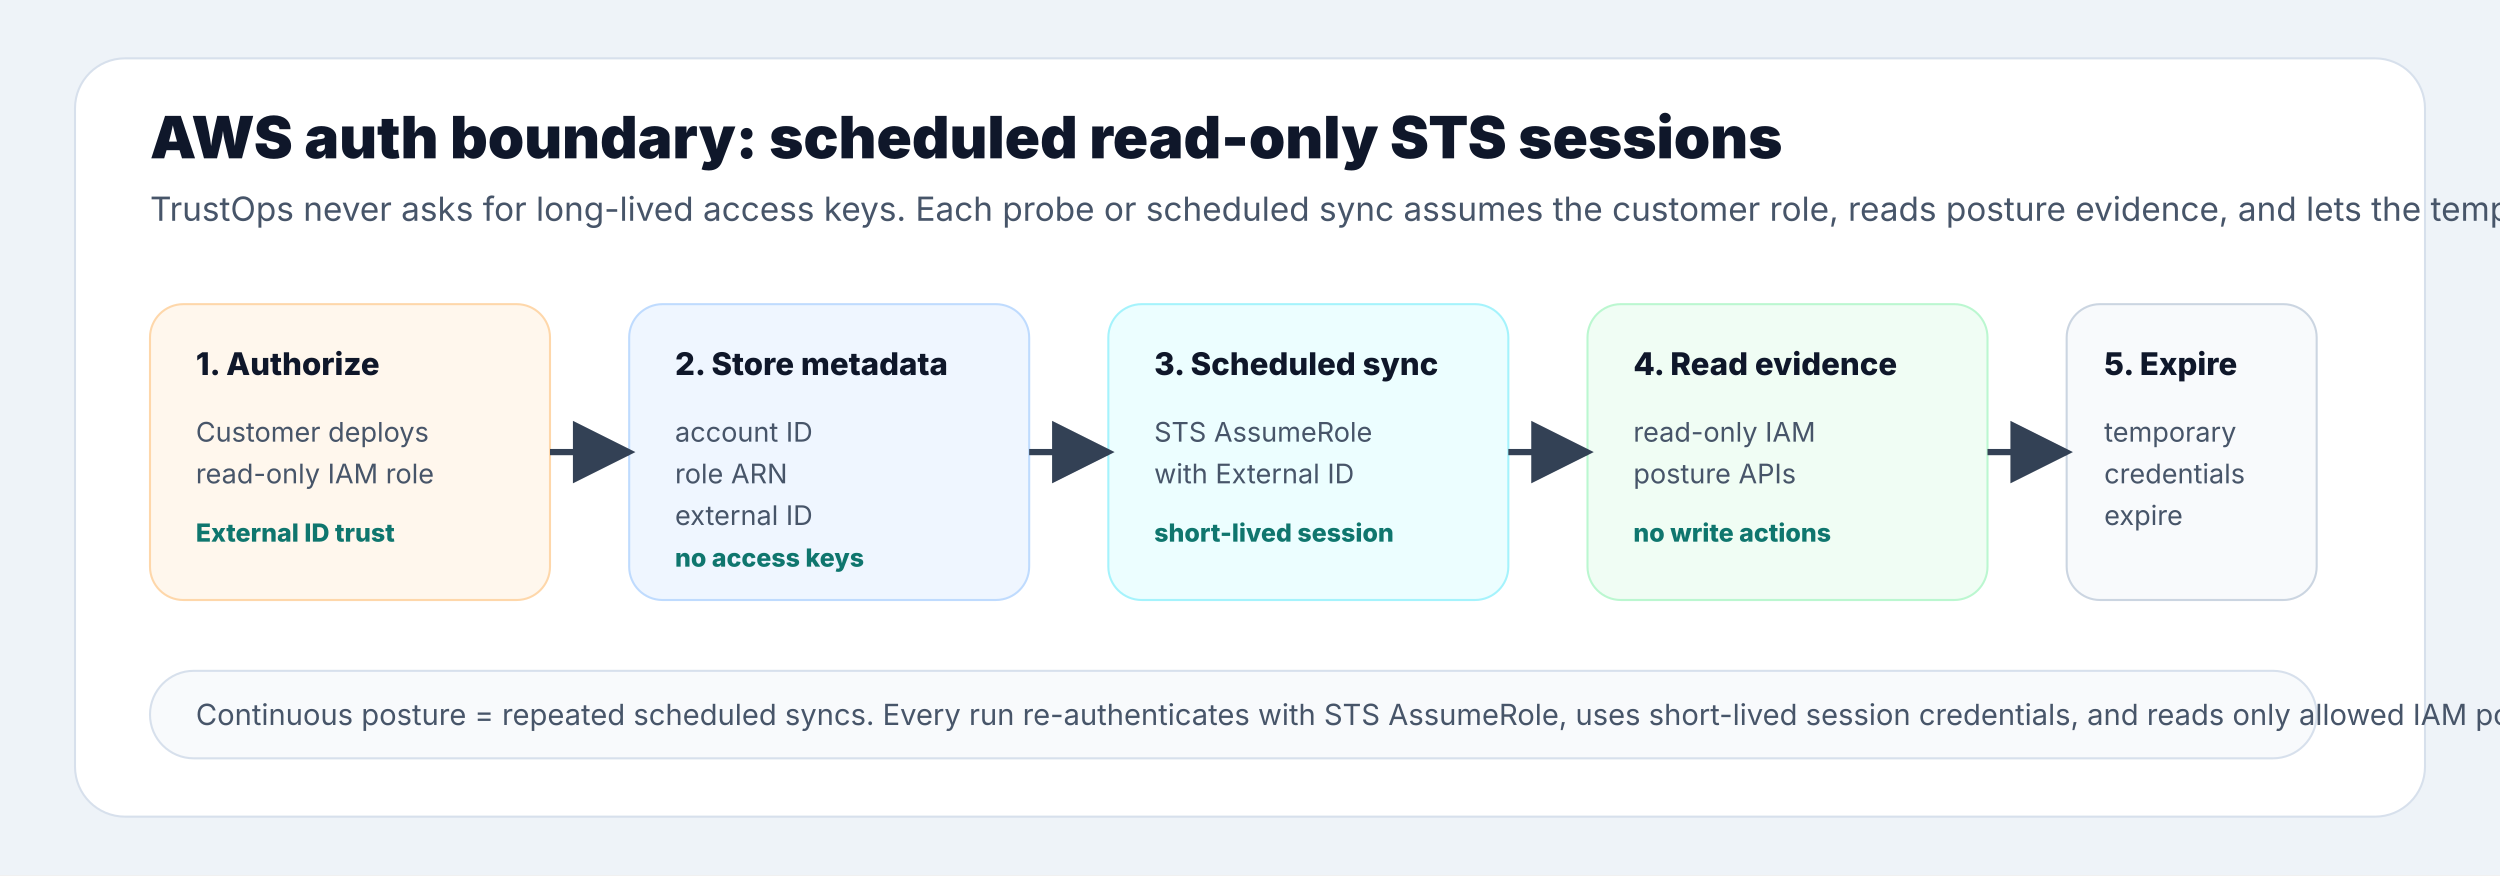
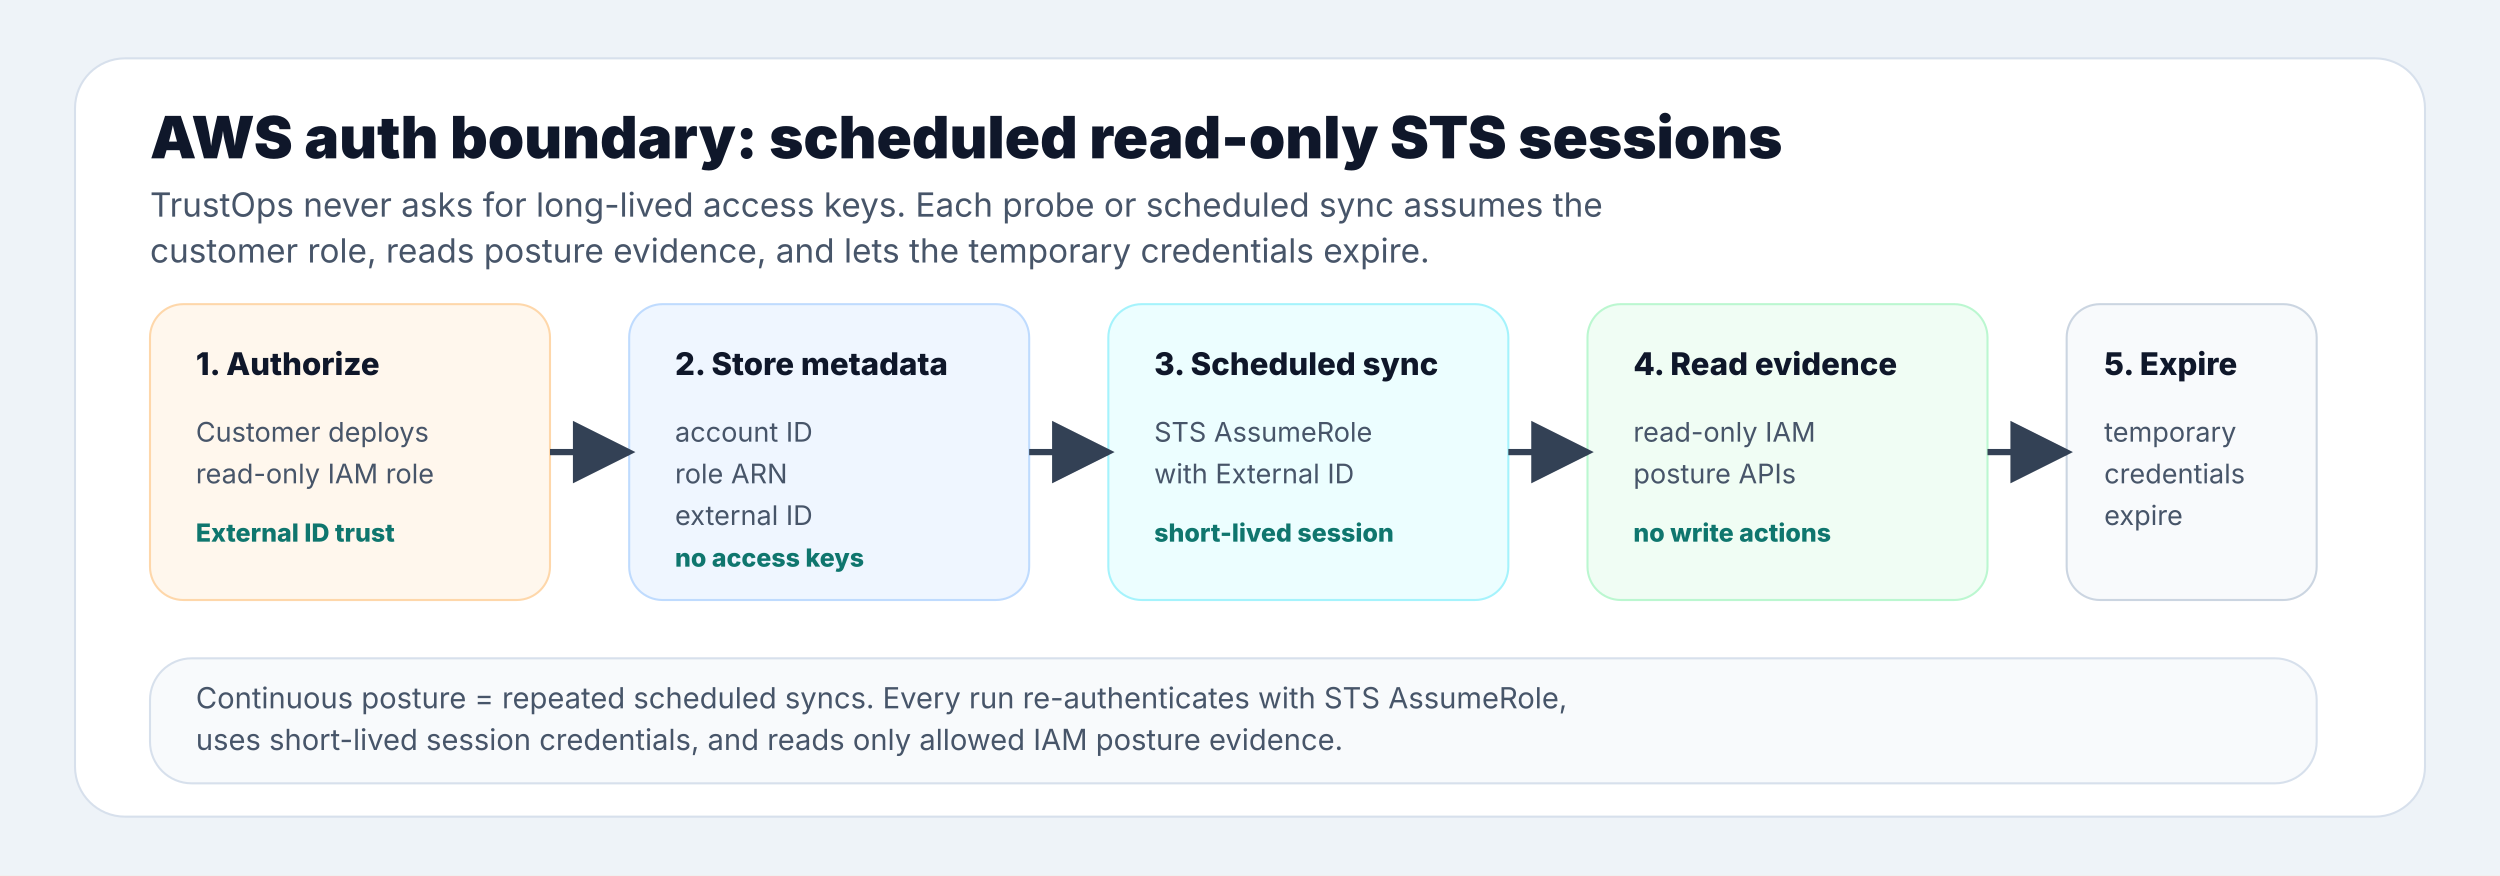
<svg xmlns="http://www.w3.org/2000/svg" width="1200" height="420" viewBox="0 0 1200 420" role="img" aria-labelledby="title desc">
  <defs>
    <marker id="arrow" markerWidth="12" markerHeight="12" refX="10" refY="6" orient="auto">
      <path d="M1,1 L11,6 L1,11 z" fill="#334155" />
    </marker>
    <style>
      .title { font-family: Inter, Arial, sans-serif; font-weight: 850; fill: #0f172a; }
      .label { font-family: Inter, Arial, sans-serif; font-weight: 800; fill: #0f172a; }
      .body { font-family: Inter, Arial, sans-serif; fill: #475569; }
      .pill { font-family: Inter, Arial, sans-serif; font-weight: 800; fill: #0f766e; }
    </style>
  </defs>
  <rect width="1200" height="420" rx="0" fill="#eef3f8" />
  <rect x="36" y="28" width="1128" height="364" rx="24" fill="#ffffff" stroke="#d7e0ec" />
  <text x="72" y="76" class="title" font-size="28">AWS auth boundary: scheduled read-only STS sessions</text>
-   <text x="72" y="106" class="body" font-size="16">TrustOps never asks for long-lived access keys. Each probe or scheduled sync assumes the customer role, reads posture evidence, and lets the temporary credentials expire.</text>
+   <text x="72" y="104" class="body" font-size="16">TrustOps never asks for long-lived access keys. Each probe or scheduled sync assumes the</text>
+   <text x="72" y="126" class="body" font-size="16">customer role, reads posture evidence, and lets the temporary credentials expire.</text>
  <g transform="translate(72,146)">
    <rect width="192" height="142" rx="16" fill="#fff7ed" stroke="#fed7aa" />
    <text x="22" y="34" class="label" font-size="15">1. Authorize</text>
    <text x="22" y="66" class="body" font-size="13">Customer deploys</text>
    <text x="22" y="86" class="body" font-size="13">read-only IAM role</text>
    <text x="22" y="114" class="pill" font-size="12">External ID trust</text>
  </g>
  <g transform="translate(302,146)">
    <rect width="192" height="142" rx="16" fill="#eff6ff" stroke="#bfdbfe" />
    <text x="22" y="34" class="label" font-size="15">2. Store metadata</text>
    <text x="22" y="66" class="body" font-size="13">account ID</text>
    <text x="22" y="86" class="body" font-size="13">role ARN</text>
    <text x="22" y="106" class="body" font-size="13">external ID</text>
    <text x="22" y="126" class="pill" font-size="12">no access keys</text>
  </g>
  <g transform="translate(532,146)">
    <rect width="192" height="142" rx="16" fill="#ecfeff" stroke="#a5f3fc" />
    <text x="22" y="34" class="label" font-size="15">3. Scheduled sync</text>
    <text x="22" y="66" class="body" font-size="13">STS AssumeRole</text>
    <text x="22" y="86" class="body" font-size="13">with External ID</text>
    <text x="22" y="114" class="pill" font-size="12">short-lived session</text>
  </g>
  <g transform="translate(762,146)">
    <rect width="192" height="142" rx="16" fill="#f0fdf4" stroke="#bbf7d0" />
    <text x="22" y="34" class="label" font-size="15">4. Read evidence</text>
    <text x="22" y="66" class="body" font-size="13">read-only IAM</text>
    <text x="22" y="86" class="body" font-size="13">posture APIs</text>
    <text x="22" y="114" class="pill" font-size="12">no write actions</text>
  </g>
  <g transform="translate(992,146)">
    <rect width="120" height="142" rx="16" fill="#f8fafc" stroke="#cbd5e1" />
    <text x="18" y="34" class="label" font-size="15">5. Expire</text>
    <text x="18" y="66" class="body" font-size="13">temporary</text>
    <text x="18" y="86" class="body" font-size="13">credentials</text>
    <text x="18" y="106" class="body" font-size="13">expire</text>
  </g>
  <g stroke="#334155" stroke-width="3" fill="none" marker-end="url(#arrow)">
    <path d="M264 217 H302" />
    <path d="M494 217 H532" />
    <path d="M724 217 H762" />
    <path d="M954 217 H992" />
  </g>
-   <rect x="72" y="322" width="1040" height="42" rx="21" fill="#f8fafc" stroke="#d7e0ec" />
-   <text x="94" y="348" class="body" font-size="14">Continuous posture = repeated scheduled syncs. Every run re-authenticates with STS AssumeRole, uses short-lived session credentials, and reads only allowed IAM posture evidence.</text>
+   <rect x="72" y="316" width="1040" height="60" rx="20" fill="#f8fafc" stroke="#d7e0ec" />
+   <text x="94" y="340" class="body" font-size="14">Continuous posture = repeated scheduled syncs. Every run re-authenticates with STS AssumeRole,</text>
+   <text x="94" y="360" class="body" font-size="14">uses short-lived session credentials, and reads only allowed IAM posture evidence.</text>
</svg>
